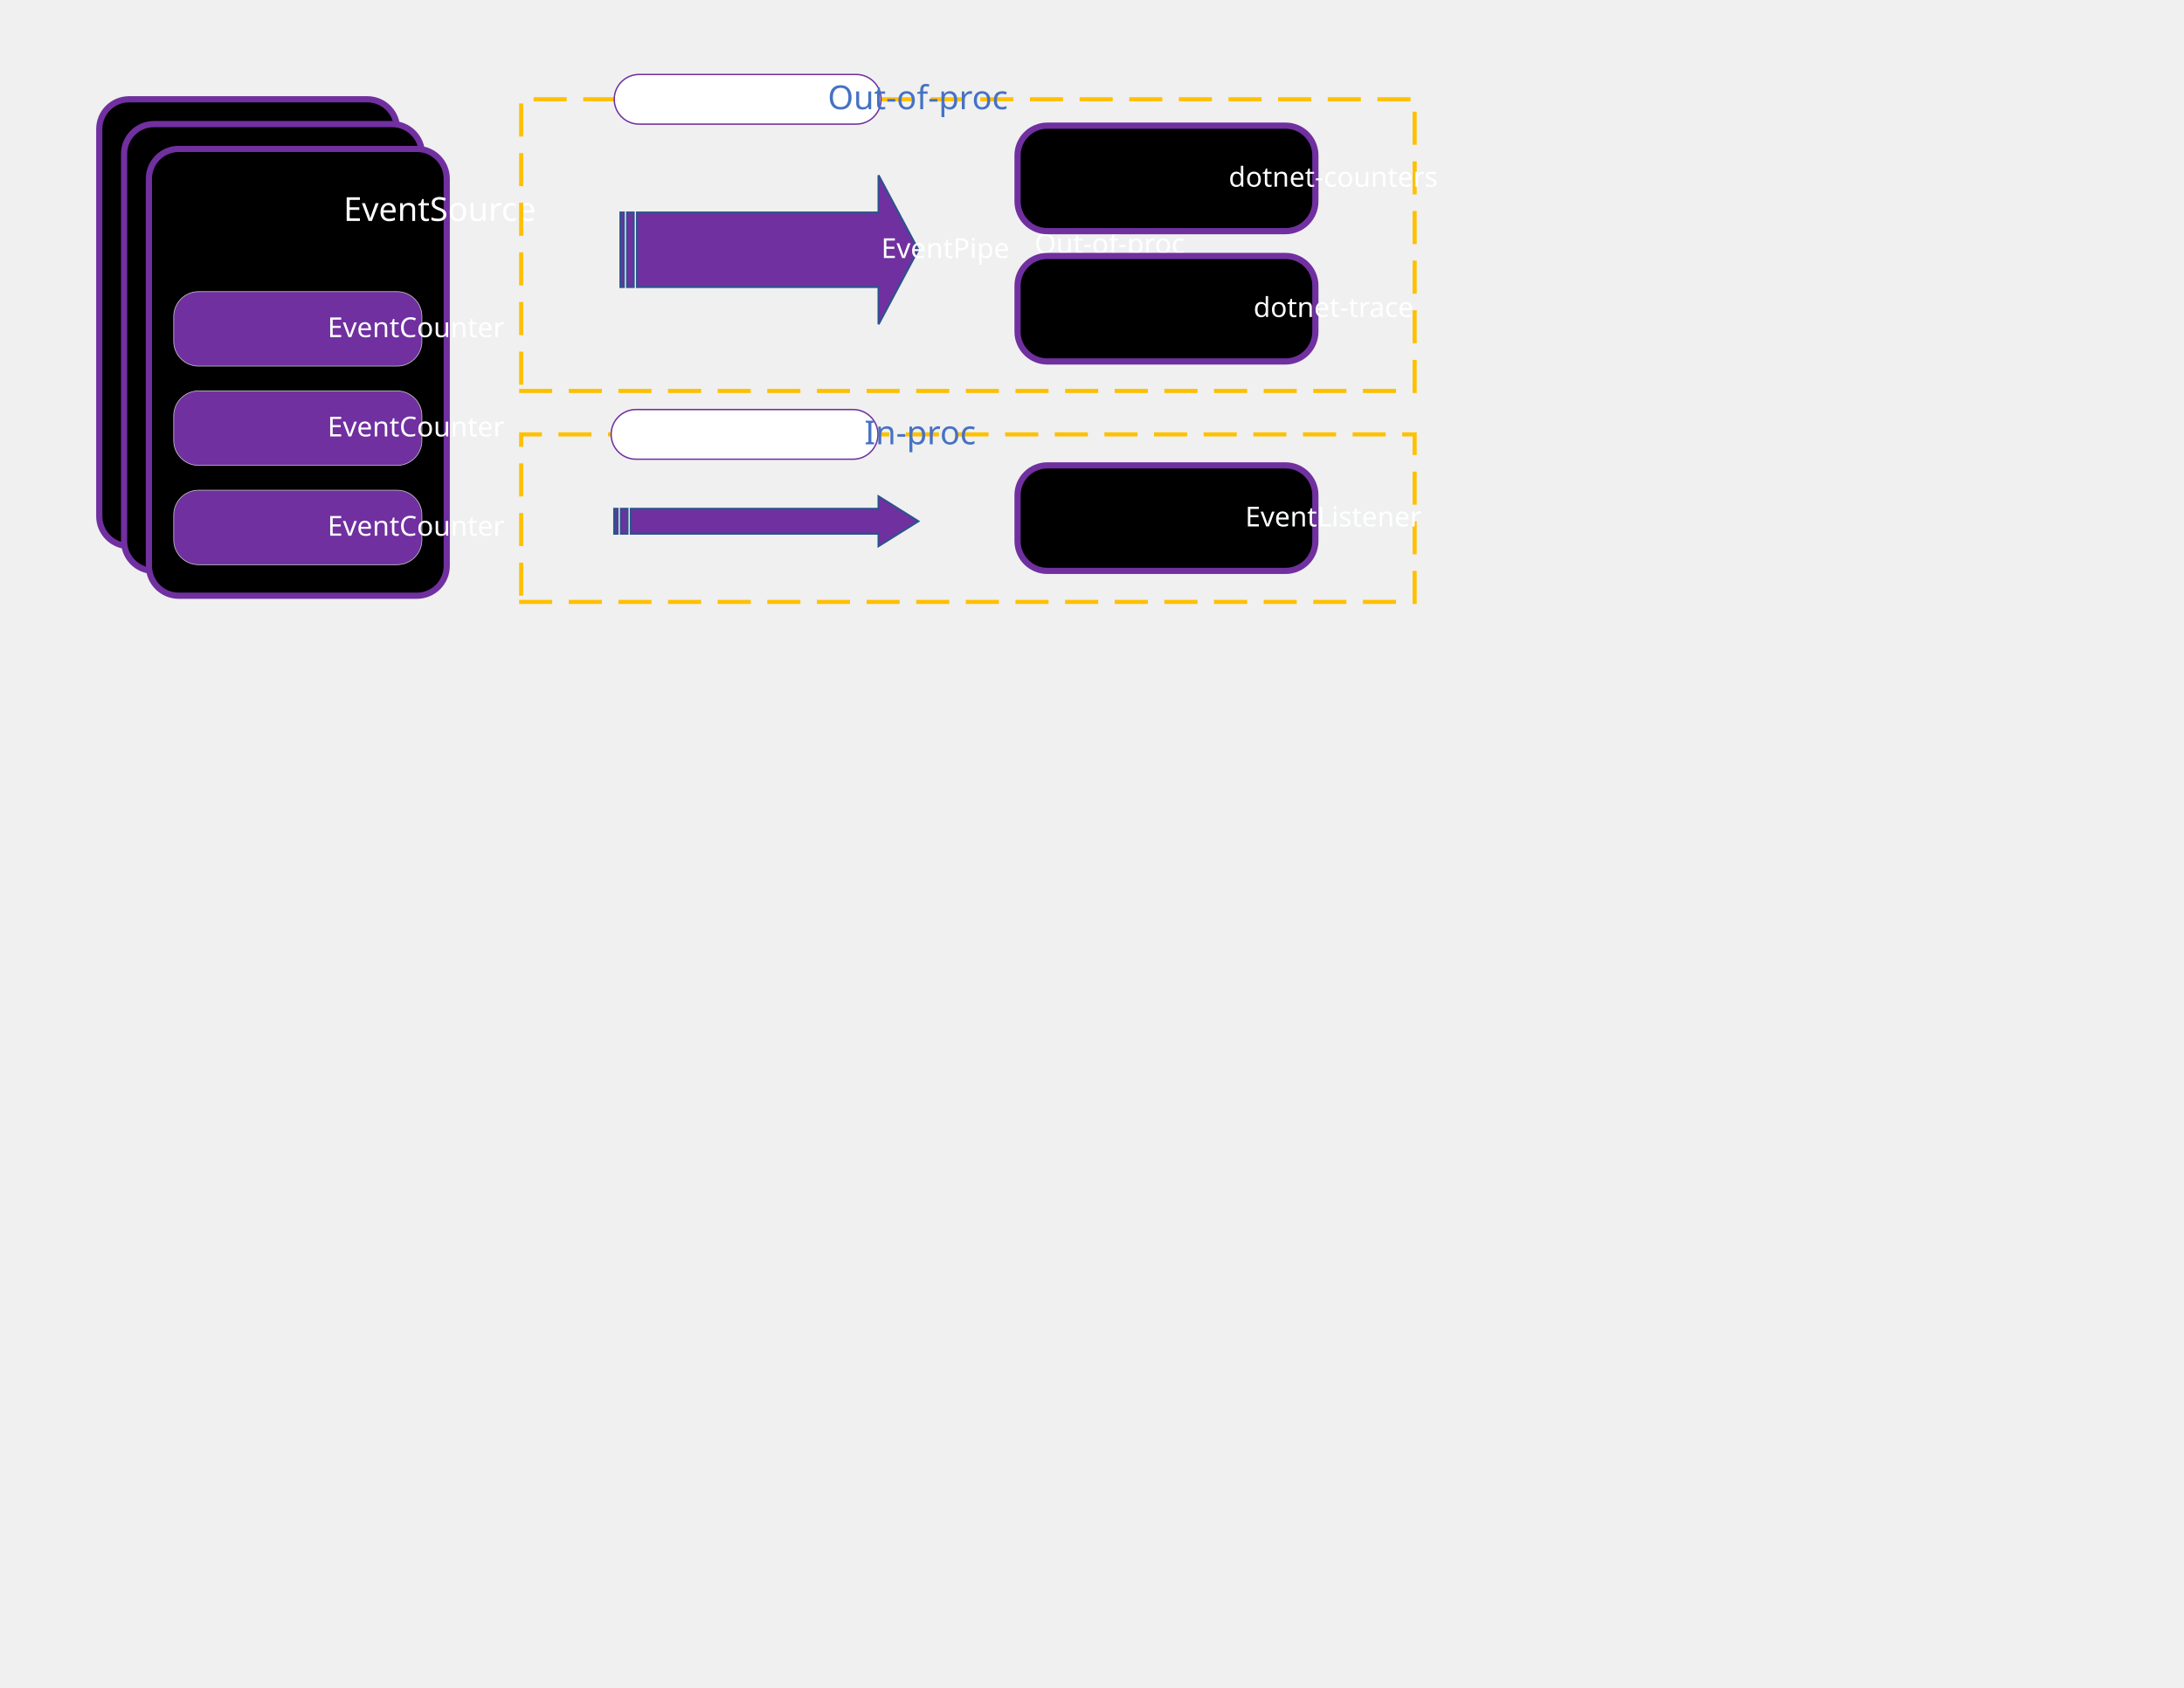
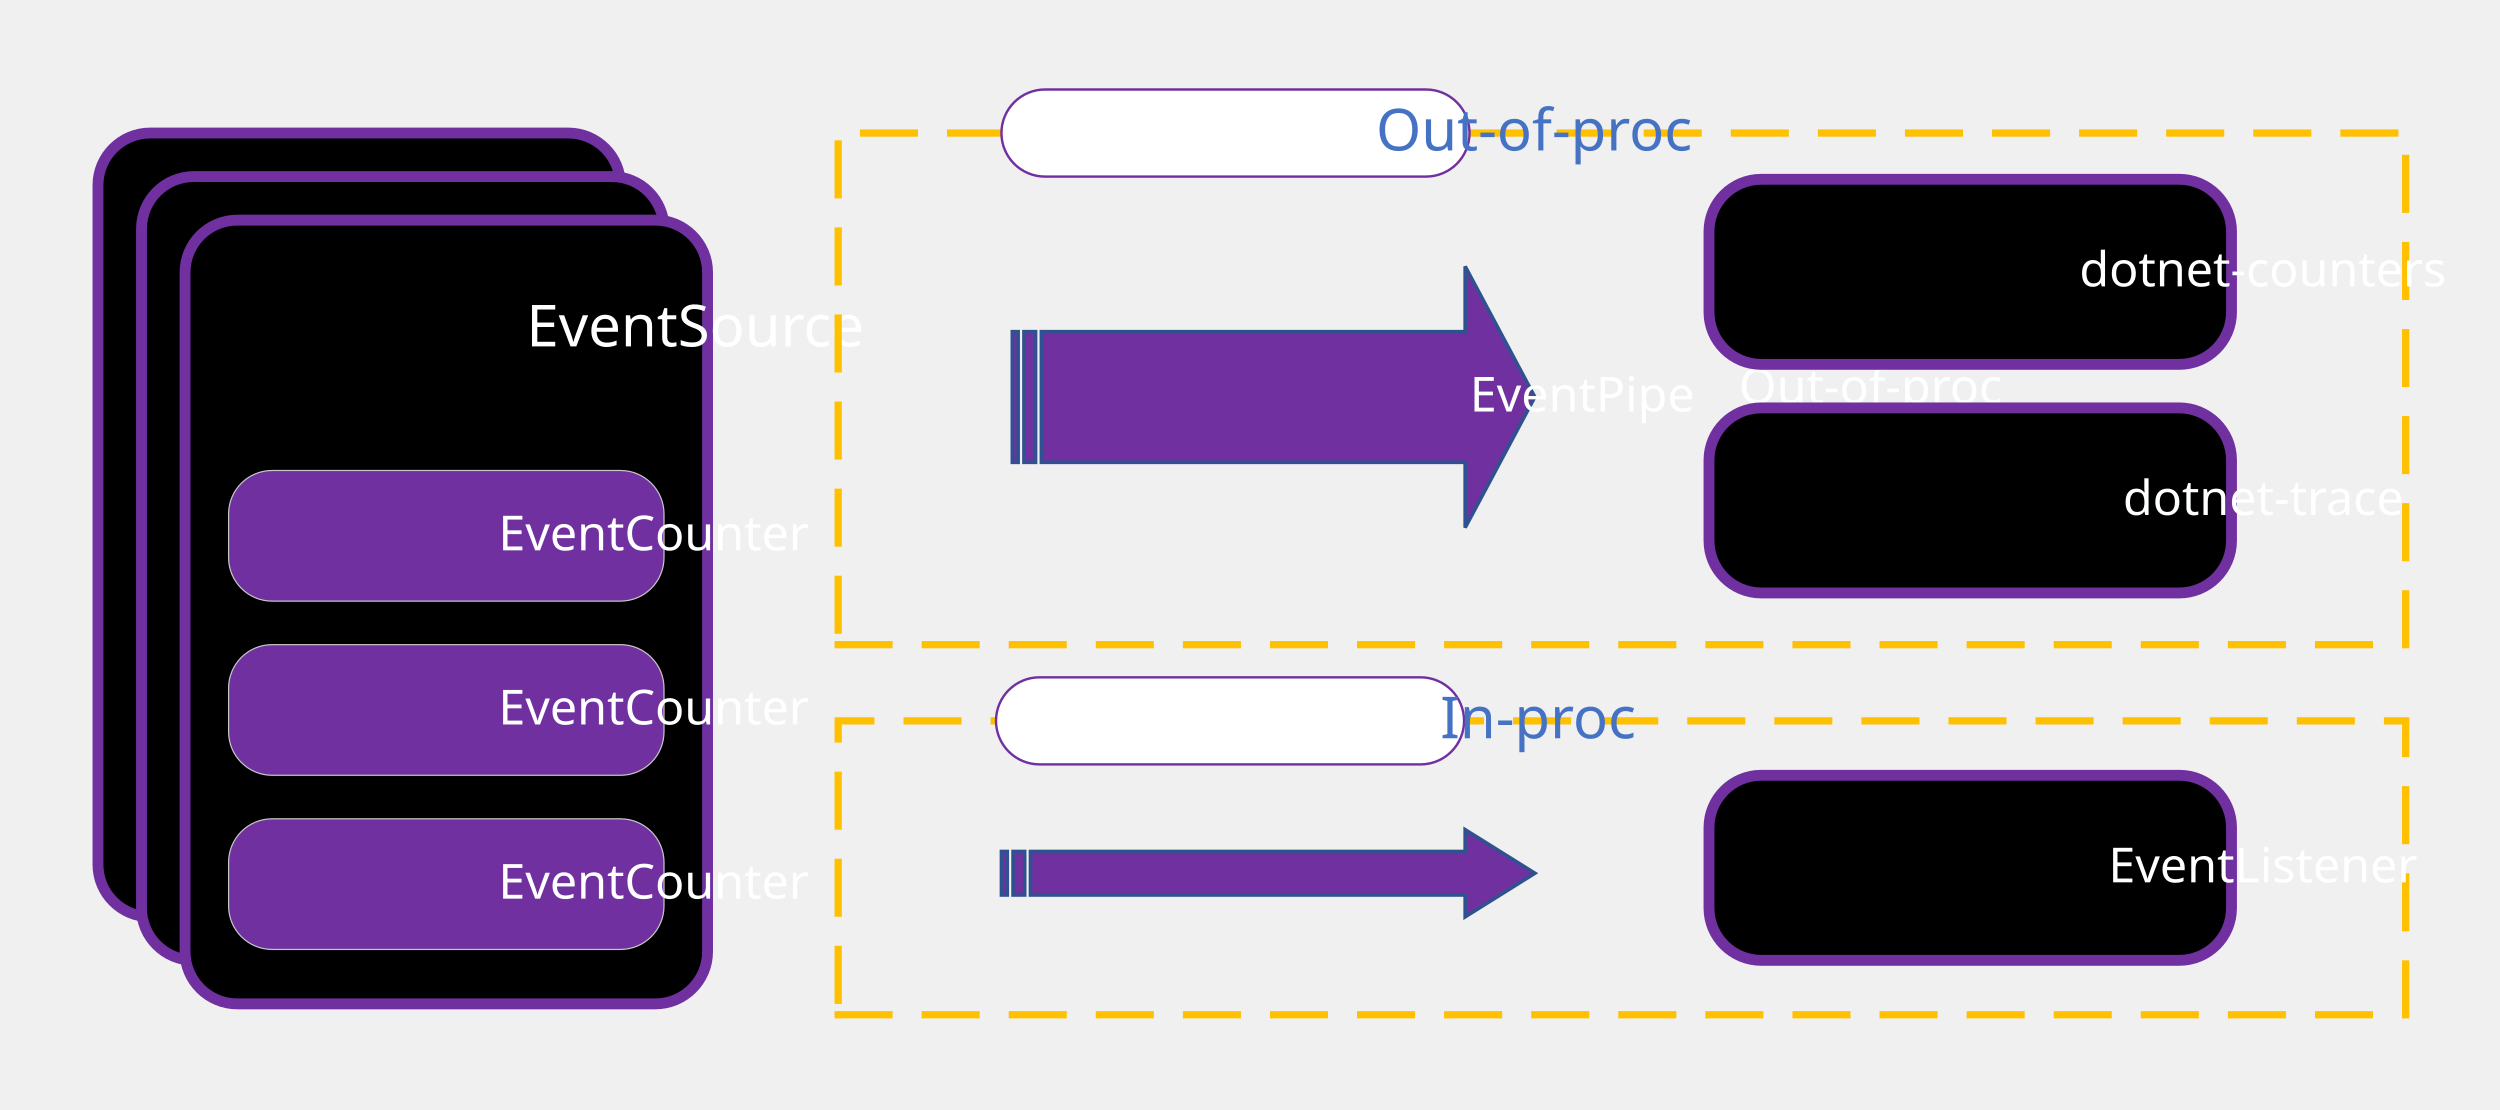
- <svg xmlns="http://www.w3.org/2000/svg" xmlns:ns1="http://schemas.microsoft.com/visio/2003/SVGExtensions/" width="11in" height="8.5in" viewBox="0 0 792 612" xml:space="preserve" color-interpolation-filters="sRGB" class="st10">
+ <svg xmlns="http://www.w3.org/2000/svg" xmlns:ns1="http://schemas.microsoft.com/visio/2003/SVGExtensions/" width="7.177in" height="3.184in" viewBox="0 0 516.75 229.25" xml:space="preserve" color-interpolation-filters="sRGB" class="st10">
  <ns1:documentProperties ns1:langID="1033" ns1:viewMarkup="false">
    <ns1:userDefs>
      <ns1:ud ns1:nameU="msvSubprocessMaster" ns1:prompt="" ns1:val="VT4(Rectangle)" />
      <ns1:ud ns1:nameU="msvNoAutoConnect" ns1:val="VT0(1):26" />
    </ns1:userDefs>
  </ns1:documentProperties>
  <style type="text/css">
	
		.st1 {fill:#000000;stroke:#7030a0;stroke-width:2.25}
		.st2 {fill:none;stroke:none;stroke-width:0.25}
		.st3 {fill:#ffffff;font-family:Fira Code Retina;font-size:1em}
		.st4 {fill:#7030a0;stroke:#c7c8c8;stroke-width:0.25}
		.st5 {fill:#feffff;font-family:Fira Code Retina;font-size:0.833em}
		.st6 {fill:none;stroke:#ffc000;stroke-dasharray:10.5,7.5;stroke-width:1.5}
		.st7 {fill:#7030a0;stroke:#30518f;stroke-width:0.75}
		.st8 {fill:#ffffff;stroke:#7030a0;stroke-width:0.5}
		.st9 {fill:#4672c4;font-family:Fira Code Retina;font-size:1em}
		.st10 {fill:none;fill-rule:evenodd;font-size:12px;overflow:visible;stroke-linecap:square;stroke-miterlimit:3}
	
	</style>
  <g ns1:mID="0" ns1:index="1" ns1:groupContext="foregroundPage">
    <ns1:userDefs>
      <ns1:ud ns1:nameU="msvThemeOrder" ns1:val="VT0(0):26" />
    </ns1:userDefs>
    <ns1:pageProperties ns1:drawingScale="1" ns1:pageScale="1" ns1:drawingUnits="0" ns1:shadowOffsetX="9" ns1:shadowOffsetY="-9" />
-     <g id="shape1-1" ns1:mID="1" ns1:groupContext="shape" transform="translate(36,-414)">
-       <ns1:userDefs>
-         <ns1:ud ns1:nameU="CTypeTopLeftSnip" ns1:prompt="" ns1:val="VT0(0):5" />
-         <ns1:ud ns1:nameU="CTypeTopRightSnip" ns1:prompt="" ns1:val="VT0(0):5" />
-         <ns1:ud ns1:nameU="CTypeBotLeftSnip" ns1:prompt="" ns1:val="VT0(0):5" />
-         <ns1:ud ns1:nameU="CTypeBotRightSnip" ns1:prompt="" ns1:val="VT0(0):5" />
-         <ns1:ud ns1:nameU="CornerLockHoriz" ns1:prompt="" ns1:val="VT0(1):5" />
-         <ns1:ud ns1:nameU="CornerLockVert" ns1:prompt="" ns1:val="VT0(1):5" />
-         <ns1:ud ns1:nameU="CornerLockDiag" ns1:prompt="" ns1:val="VT0(0):5" />
-         <ns1:ud ns1:nameU="TopLeftOffset" ns1:prompt="" ns1:val="VT0(0.15):1" />
-         <ns1:ud ns1:nameU="TopRightOffset" ns1:prompt="" ns1:val="VT0(0.15):1" />
-         <ns1:ud ns1:nameU="BotLeftOffset" ns1:prompt="" ns1:val="VT0(0.15):1" />
-         <ns1:ud ns1:nameU="BotRightOffset" ns1:prompt="" ns1:val="VT0(0.15):1" />
-         <ns1:ud ns1:nameU="visVersion" ns1:prompt="" ns1:val="VT0(15):26" />
-       </ns1:userDefs>
-       <path d="M10.8 612 L97.2 612 A10.8 10.8 -180 0 0 108 601.2 L108 460.8 A10.8 10.8 -180 0 0 97.2 450 L10.8        450 A10.8 10.8 -180 0 0 0 460.8 L0 601.2 A10.8 10.8 -180 0 0 10.8 612 Z" class="st1" />
-     </g>
-     <g id="shape2-3" ns1:mID="2" ns1:groupContext="shape" transform="translate(45,-405)">
-       <ns1:userDefs>
-         <ns1:ud ns1:nameU="CTypeTopLeftSnip" ns1:prompt="" ns1:val="VT0(0):5" />
-         <ns1:ud ns1:nameU="CTypeTopRightSnip" ns1:prompt="" ns1:val="VT0(0):5" />
-         <ns1:ud ns1:nameU="CTypeBotLeftSnip" ns1:prompt="" ns1:val="VT0(0):5" />
-         <ns1:ud ns1:nameU="CTypeBotRightSnip" ns1:prompt="" ns1:val="VT0(0):5" />
-         <ns1:ud ns1:nameU="CornerLockHoriz" ns1:prompt="" ns1:val="VT0(1):5" />
-         <ns1:ud ns1:nameU="CornerLockVert" ns1:prompt="" ns1:val="VT0(1):5" />
-         <ns1:ud ns1:nameU="CornerLockDiag" ns1:prompt="" ns1:val="VT0(0):5" />
-         <ns1:ud ns1:nameU="TopLeftOffset" ns1:prompt="" ns1:val="VT0(0.15):1" />
-         <ns1:ud ns1:nameU="TopRightOffset" ns1:prompt="" ns1:val="VT0(0.15):1" />
-         <ns1:ud ns1:nameU="BotLeftOffset" ns1:prompt="" ns1:val="VT0(0.15):1" />
-         <ns1:ud ns1:nameU="BotRightOffset" ns1:prompt="" ns1:val="VT0(0.15):1" />
-         <ns1:ud ns1:nameU="visVersion" ns1:prompt="" ns1:val="VT0(15):26" />
-       </ns1:userDefs>
-       <path d="M10.8 612 L97.2 612 A10.8 10.8 -180 0 0 108 601.2 L108 460.8 A10.8 10.8 -180 0 0 97.2 450 L10.8        450 A10.8 10.8 -180 0 0 0 460.8 L0 601.2 A10.8 10.8 -180 0 0 10.8 612 Z" class="st1" />
-     </g>
-     <g id="shape3-5" ns1:mID="3" ns1:groupContext="shape" transform="translate(54,-396)">
-       <ns1:userDefs>
-         <ns1:ud ns1:nameU="CTypeTopLeftSnip" ns1:prompt="" ns1:val="VT0(0):5" />
-         <ns1:ud ns1:nameU="CTypeTopRightSnip" ns1:prompt="" ns1:val="VT0(0):5" />
-         <ns1:ud ns1:nameU="CTypeBotLeftSnip" ns1:prompt="" ns1:val="VT0(0):5" />
-         <ns1:ud ns1:nameU="CTypeBotRightSnip" ns1:prompt="" ns1:val="VT0(0):5" />
-         <ns1:ud ns1:nameU="CornerLockHoriz" ns1:prompt="" ns1:val="VT0(1):5" />
-         <ns1:ud ns1:nameU="CornerLockVert" ns1:prompt="" ns1:val="VT0(1):5" />
-         <ns1:ud ns1:nameU="CornerLockDiag" ns1:prompt="" ns1:val="VT0(0):5" />
-         <ns1:ud ns1:nameU="TopLeftOffset" ns1:prompt="" ns1:val="VT0(0.15):1" />
-         <ns1:ud ns1:nameU="TopRightOffset" ns1:prompt="" ns1:val="VT0(0.15):1" />
-         <ns1:ud ns1:nameU="BotLeftOffset" ns1:prompt="" ns1:val="VT0(0.15):1" />
-         <ns1:ud ns1:nameU="BotRightOffset" ns1:prompt="" ns1:val="VT0(0.15):1" />
-         <ns1:ud ns1:nameU="visVersion" ns1:prompt="" ns1:val="VT0(15):26" />
-       </ns1:userDefs>
-       <path d="M10.8 612 L97.2 612 A10.8 10.8 -180 0 0 108 601.2 L108 460.8 A10.8 10.8 -180 0 0 97.2 450 L10.8        450 A10.8 10.8 -180 0 0 0 460.8 L0 601.2 A10.8 10.8 -180 0 0 10.8 612 Z" class="st1" />
-     </g>
-     <g id="shape4-7" ns1:mID="4" ns1:groupContext="shape" transform="translate(58.5,-526.5)">
-       <ns1:textBlock ns1:margins="rect(4,4,4,4)" />
-       <ns1:textRect cx="49.5" cy="603" width="99" height="18" />
-       <rect x="0" y="594" width="99" height="18" class="st2" />
-       <text x="9.9" y="606.6" class="st3" ns1:langID="1033">
+     <g id="shape1-1" ns1:mID="1" ns1:groupContext="shape" transform="translate(20.2498,-39.75)">
+       <ns1:userDefs>
+         <ns1:ud ns1:nameU="CTypeTopLeftSnip" ns1:prompt="" ns1:val="VT0(0):5" />
+         <ns1:ud ns1:nameU="CTypeTopRightSnip" ns1:prompt="" ns1:val="VT0(0):5" />
+         <ns1:ud ns1:nameU="CTypeBotLeftSnip" ns1:prompt="" ns1:val="VT0(0):5" />
+         <ns1:ud ns1:nameU="CTypeBotRightSnip" ns1:prompt="" ns1:val="VT0(0):5" />
+         <ns1:ud ns1:nameU="CornerLockHoriz" ns1:prompt="" ns1:val="VT0(1):5" />
+         <ns1:ud ns1:nameU="CornerLockVert" ns1:prompt="" ns1:val="VT0(1):5" />
+         <ns1:ud ns1:nameU="CornerLockDiag" ns1:prompt="" ns1:val="VT0(0):5" />
+         <ns1:ud ns1:nameU="TopLeftOffset" ns1:prompt="" ns1:val="VT0(0.15):1" />
+         <ns1:ud ns1:nameU="TopRightOffset" ns1:prompt="" ns1:val="VT0(0.15):1" />
+         <ns1:ud ns1:nameU="BotLeftOffset" ns1:prompt="" ns1:val="VT0(0.15):1" />
+         <ns1:ud ns1:nameU="BotRightOffset" ns1:prompt="" ns1:val="VT0(0.15):1" />
+         <ns1:ud ns1:nameU="visVersion" ns1:prompt="" ns1:val="VT0(15):26" />
+       </ns1:userDefs>
+       <path d="M10.8 229.25 L97.2 229.25 A10.8 10.8 -180 0 0 108 218.45 L108 78.05 A10.8 10.8 -180 0 0 97.2 67.25        L10.8 67.25 A10.8 10.8 -180 0 0 0 78.05 L0 218.45 A10.8 10.8 -180 0 0 10.8 229.25 Z" class="st1" />
+     </g>
+     <g id="shape2-3" ns1:mID="2" ns1:groupContext="shape" transform="translate(29.2498,-30.75)">
+       <ns1:userDefs>
+         <ns1:ud ns1:nameU="CTypeTopLeftSnip" ns1:prompt="" ns1:val="VT0(0):5" />
+         <ns1:ud ns1:nameU="CTypeTopRightSnip" ns1:prompt="" ns1:val="VT0(0):5" />
+         <ns1:ud ns1:nameU="CTypeBotLeftSnip" ns1:prompt="" ns1:val="VT0(0):5" />
+         <ns1:ud ns1:nameU="CTypeBotRightSnip" ns1:prompt="" ns1:val="VT0(0):5" />
+         <ns1:ud ns1:nameU="CornerLockHoriz" ns1:prompt="" ns1:val="VT0(1):5" />
+         <ns1:ud ns1:nameU="CornerLockVert" ns1:prompt="" ns1:val="VT0(1):5" />
+         <ns1:ud ns1:nameU="CornerLockDiag" ns1:prompt="" ns1:val="VT0(0):5" />
+         <ns1:ud ns1:nameU="TopLeftOffset" ns1:prompt="" ns1:val="VT0(0.15):1" />
+         <ns1:ud ns1:nameU="TopRightOffset" ns1:prompt="" ns1:val="VT0(0.15):1" />
+         <ns1:ud ns1:nameU="BotLeftOffset" ns1:prompt="" ns1:val="VT0(0.15):1" />
+         <ns1:ud ns1:nameU="BotRightOffset" ns1:prompt="" ns1:val="VT0(0.15):1" />
+         <ns1:ud ns1:nameU="visVersion" ns1:prompt="" ns1:val="VT0(15):26" />
+       </ns1:userDefs>
+       <path d="M10.8 229.25 L97.2 229.25 A10.8 10.8 -180 0 0 108 218.45 L108 78.05 A10.8 10.8 -180 0 0 97.2 67.25        L10.8 67.25 A10.8 10.8 -180 0 0 0 78.05 L0 218.45 A10.8 10.8 -180 0 0 10.8 229.25 Z" class="st1" />
+     </g>
+     <g id="shape3-5" ns1:mID="3" ns1:groupContext="shape" transform="translate(38.2498,-21.75)">
+       <ns1:userDefs>
+         <ns1:ud ns1:nameU="CTypeTopLeftSnip" ns1:prompt="" ns1:val="VT0(0):5" />
+         <ns1:ud ns1:nameU="CTypeTopRightSnip" ns1:prompt="" ns1:val="VT0(0):5" />
+         <ns1:ud ns1:nameU="CTypeBotLeftSnip" ns1:prompt="" ns1:val="VT0(0):5" />
+         <ns1:ud ns1:nameU="CTypeBotRightSnip" ns1:prompt="" ns1:val="VT0(0):5" />
+         <ns1:ud ns1:nameU="CornerLockHoriz" ns1:prompt="" ns1:val="VT0(1):5" />
+         <ns1:ud ns1:nameU="CornerLockVert" ns1:prompt="" ns1:val="VT0(1):5" />
+         <ns1:ud ns1:nameU="CornerLockDiag" ns1:prompt="" ns1:val="VT0(0):5" />
+         <ns1:ud ns1:nameU="TopLeftOffset" ns1:prompt="" ns1:val="VT0(0.15):1" />
+         <ns1:ud ns1:nameU="TopRightOffset" ns1:prompt="" ns1:val="VT0(0.15):1" />
+         <ns1:ud ns1:nameU="BotLeftOffset" ns1:prompt="" ns1:val="VT0(0.15):1" />
+         <ns1:ud ns1:nameU="BotRightOffset" ns1:prompt="" ns1:val="VT0(0.15):1" />
+         <ns1:ud ns1:nameU="visVersion" ns1:prompt="" ns1:val="VT0(15):26" />
+       </ns1:userDefs>
+       <path d="M10.8 229.25 L97.2 229.25 A10.8 10.8 -180 0 0 108 218.45 L108 78.05 A10.8 10.8 -180 0 0 97.2 67.25        L10.8 67.25 A10.8 10.8 -180 0 0 0 78.05 L0 218.45 A10.8 10.8 -180 0 0 10.8 229.25 Z" class="st1" />
+     </g>
+     <g id="shape4-7" ns1:mID="4" ns1:groupContext="shape" transform="translate(42.7498,-152.25)">
+       <ns1:textBlock ns1:margins="rect(4,4,4,4)" />
+       <ns1:textRect cx="49.5" cy="220.25" width="99" height="18" />
+       <rect x="0" y="211.25" width="99" height="18" class="st2" />
+       <text x="9.9" y="223.85" class="st3" ns1:langID="1033">
        <ns1:paragraph ns1:horizAlign="1" />
        <ns1:tabList />EventSource</text>
    </g>
-     <g id="shape5-10" ns1:mID="5" ns1:groupContext="shape" transform="translate(63,-479.25)">
+     <g id="shape5-10" ns1:mID="5" ns1:groupContext="shape" transform="translate(47.2498,-105)">
      <ns1:userDefs>
        <ns1:ud ns1:nameU="CTypeTopLeftSnip" ns1:prompt="" ns1:val="VT0(0):5" />
        <ns1:ud ns1:nameU="CTypeTopRightSnip" ns1:prompt="" ns1:val="VT0(0):5" />
        <ns1:ud ns1:nameU="CTypeBotLeftSnip" ns1:prompt="" ns1:val="VT0(0):5" />
        <ns1:ud ns1:nameU="CTypeBotRightSnip" ns1:prompt="" ns1:val="VT0(0):5" />
        <ns1:ud ns1:nameU="CornerLockHoriz" ns1:prompt="" ns1:val="VT0(1):5" />
        <ns1:ud ns1:nameU="CornerLockVert" ns1:prompt="" ns1:val="VT0(1):5" />
        <ns1:ud ns1:nameU="CornerLockDiag" ns1:prompt="" ns1:val="VT0(0):5" />
        <ns1:ud ns1:nameU="TopLeftOffset" ns1:prompt="" ns1:val="VT0(0.15):1" />
        <ns1:ud ns1:nameU="TopRightOffset" ns1:prompt="" ns1:val="VT0(0.15):1" />
        <ns1:ud ns1:nameU="BotLeftOffset" ns1:prompt="" ns1:val="VT0(0.15):1" />
        <ns1:ud ns1:nameU="BotRightOffset" ns1:prompt="" ns1:val="VT0(0.15):1" />
        <ns1:ud ns1:nameU="visVersion" ns1:prompt="" ns1:val="VT0(15):26" />
        <ns1:ud ns1:nameU="TopLeftOffset" ns1:prompt="" ns1:val="VT0(0.12499999929999):1" />
        <ns1:ud ns1:nameU="TopRightOffset" ns1:prompt="" ns1:val="VT0(0.12499999929999):1" />
        <ns1:ud ns1:nameU="BotLeftOffset" ns1:prompt="" ns1:val="VT0(0.12499999929999):1" />
        <ns1:ud ns1:nameU="BotRightOffset" ns1:prompt="" ns1:val="VT0(0.12499999929999):1" />
      </ns1:userDefs>
      <ns1:textBlock ns1:margins="rect(4,4,4,4)" />
-       <ns1:textRect cx="45" cy="598.5" width="90" height="27" />
-       <path d="M9 612 L81 612 A9 9 -180 0 0 90 603 L90 594 A9 9 -180 0 0 81 585 L9 585 A9 9        -180 0 0 0 594 L0 603 A9 9 -180 0 0 9 612 Z" class="st4" />
-       <text x="9" y="601.5" class="st5" ns1:langID="1033">
+       <ns1:textRect cx="45" cy="215.75" width="90" height="27" />
+       <path d="M9 229.25 L81 229.25 A9 9 -180 0 0 90 220.25 L90 211.25 A9 9 -180 0 0 81 202.25 L9 202.25        A9 9 -180 0 0 0 211.25 L0 220.25 A9 9 -180 0 0 9 229.25 Z" class="st4" />
+       <text x="9" y="218.75" class="st5" ns1:langID="1033">
        <ns1:paragraph ns1:horizAlign="1" />
        <ns1:tabList />EventCounter</text>
    </g>
-     <g id="shape6-13" ns1:mID="6" ns1:groupContext="shape" transform="translate(63,-443.25)">
+     <g id="shape6-13" ns1:mID="6" ns1:groupContext="shape" transform="translate(47.2498,-69)">
      <ns1:userDefs>
        <ns1:ud ns1:nameU="CTypeTopLeftSnip" ns1:prompt="" ns1:val="VT0(0):5" />
        <ns1:ud ns1:nameU="CTypeTopRightSnip" ns1:prompt="" ns1:val="VT0(0):5" />
        <ns1:ud ns1:nameU="CTypeBotLeftSnip" ns1:prompt="" ns1:val="VT0(0):5" />
        <ns1:ud ns1:nameU="CTypeBotRightSnip" ns1:prompt="" ns1:val="VT0(0):5" />
        <ns1:ud ns1:nameU="CornerLockHoriz" ns1:prompt="" ns1:val="VT0(1):5" />
        <ns1:ud ns1:nameU="CornerLockVert" ns1:prompt="" ns1:val="VT0(1):5" />
        <ns1:ud ns1:nameU="CornerLockDiag" ns1:prompt="" ns1:val="VT0(0):5" />
        <ns1:ud ns1:nameU="TopLeftOffset" ns1:prompt="" ns1:val="VT0(0.15):1" />
        <ns1:ud ns1:nameU="TopRightOffset" ns1:prompt="" ns1:val="VT0(0.15):1" />
        <ns1:ud ns1:nameU="BotLeftOffset" ns1:prompt="" ns1:val="VT0(0.15):1" />
        <ns1:ud ns1:nameU="BotRightOffset" ns1:prompt="" ns1:val="VT0(0.15):1" />
        <ns1:ud ns1:nameU="visVersion" ns1:prompt="" ns1:val="VT0(15):26" />
        <ns1:ud ns1:nameU="TopLeftOffset" ns1:prompt="" ns1:val="VT0(0.12499999929999):1" />
        <ns1:ud ns1:nameU="TopRightOffset" ns1:prompt="" ns1:val="VT0(0.12499999929999):1" />
        <ns1:ud ns1:nameU="BotLeftOffset" ns1:prompt="" ns1:val="VT0(0.12499999929999):1" />
        <ns1:ud ns1:nameU="BotRightOffset" ns1:prompt="" ns1:val="VT0(0.12499999929999):1" />
      </ns1:userDefs>
      <ns1:textBlock ns1:margins="rect(4,4,4,4)" />
-       <ns1:textRect cx="45" cy="598.5" width="90" height="27" />
-       <path d="M9 612 L81 612 A9 9 -180 0 0 90 603 L90 594 A9 9 -180 0 0 81 585 L9 585 A9 9        -180 0 0 0 594 L0 603 A9 9 -180 0 0 9 612 Z" class="st4" />
-       <text x="9" y="601.5" class="st5" ns1:langID="1033">
+       <ns1:textRect cx="45" cy="215.75" width="90" height="27" />
+       <path d="M9 229.25 L81 229.25 A9 9 -180 0 0 90 220.25 L90 211.25 A9 9 -180 0 0 81 202.25 L9 202.25        A9 9 -180 0 0 0 211.25 L0 220.25 A9 9 -180 0 0 9 229.25 Z" class="st4" />
+       <text x="9" y="218.75" class="st5" ns1:langID="1033">
        <ns1:paragraph ns1:horizAlign="1" />
        <ns1:tabList />EventCounter</text>
    </g>
-     <g id="shape7-16" ns1:mID="7" ns1:groupContext="shape" transform="translate(63,-407.25)">
+     <g id="shape7-16" ns1:mID="7" ns1:groupContext="shape" transform="translate(47.2498,-33)">
      <ns1:userDefs>
        <ns1:ud ns1:nameU="CTypeTopLeftSnip" ns1:prompt="" ns1:val="VT0(0):5" />
        <ns1:ud ns1:nameU="CTypeTopRightSnip" ns1:prompt="" ns1:val="VT0(0):5" />
        <ns1:ud ns1:nameU="CTypeBotLeftSnip" ns1:prompt="" ns1:val="VT0(0):5" />
        <ns1:ud ns1:nameU="CTypeBotRightSnip" ns1:prompt="" ns1:val="VT0(0):5" />
        <ns1:ud ns1:nameU="CornerLockHoriz" ns1:prompt="" ns1:val="VT0(1):5" />
        <ns1:ud ns1:nameU="CornerLockVert" ns1:prompt="" ns1:val="VT0(1):5" />
        <ns1:ud ns1:nameU="CornerLockDiag" ns1:prompt="" ns1:val="VT0(0):5" />
        <ns1:ud ns1:nameU="TopLeftOffset" ns1:prompt="" ns1:val="VT0(0.15):1" />
        <ns1:ud ns1:nameU="TopRightOffset" ns1:prompt="" ns1:val="VT0(0.15):1" />
        <ns1:ud ns1:nameU="BotLeftOffset" ns1:prompt="" ns1:val="VT0(0.15):1" />
        <ns1:ud ns1:nameU="BotRightOffset" ns1:prompt="" ns1:val="VT0(0.15):1" />
        <ns1:ud ns1:nameU="visVersion" ns1:prompt="" ns1:val="VT0(15):26" />
        <ns1:ud ns1:nameU="TopLeftOffset" ns1:prompt="" ns1:val="VT0(0.12499999929999):1" />
        <ns1:ud ns1:nameU="TopRightOffset" ns1:prompt="" ns1:val="VT0(0.12499999929999):1" />
        <ns1:ud ns1:nameU="BotLeftOffset" ns1:prompt="" ns1:val="VT0(0.12499999929999):1" />
        <ns1:ud ns1:nameU="BotRightOffset" ns1:prompt="" ns1:val="VT0(0.12499999929999):1" />
      </ns1:userDefs>
      <ns1:textBlock ns1:margins="rect(4,4,4,4)" />
-       <ns1:textRect cx="45" cy="598.5" width="90" height="27" />
-       <path d="M9 612 L81 612 A9 9 -180 0 0 90 603 L90 594 A9 9 -180 0 0 81 585 L9 585 A9 9        -180 0 0 0 594 L0 603 A9 9 -180 0 0 9 612 Z" class="st4" />
-       <text x="9" y="601.5" class="st5" ns1:langID="1033">
+       <ns1:textRect cx="45" cy="215.75" width="90" height="27" />
+       <path d="M9 229.25 L81 229.25 A9 9 -180 0 0 90 220.25 L90 211.25 A9 9 -180 0 0 81 202.25 L9 202.25        A9 9 -180 0 0 0 211.25 L0 220.25 A9 9 -180 0 0 9 229.25 Z" class="st4" />
+       <text x="9" y="218.75" class="st5" ns1:langID="1033">
        <ns1:paragraph ns1:horizAlign="1" />
        <ns1:tabList />EventCounter</text>
    </g>
-     <g id="group1000-19" transform="translate(189,-470.25)" ns1:mID="1000" ns1:groupContext="group">
+     <g id="group1000-19" transform="translate(173.25,-96)" ns1:mID="1000" ns1:groupContext="group">
      <g id="shape14-20" ns1:mID="14" ns1:groupContext="shape">
        <ns1:userDefs>
          <ns1:ud ns1:nameU="visVersion" ns1:val="VT0(15):26" />
        </ns1:userDefs>
        <ns1:textBlock ns1:margins="rect(4,4,4,4)" />
-         <ns1:textRect cx="162" cy="559.125" width="324" height="105.75" />
-         <path d="M0 612 L324 612 L324 506.25 L0 506.25 L0 612 Z" class="st6" />
-         <text x="129" y="562.13" class="st5" ns1:langID="1033">
+         <ns1:textRect cx="162" cy="176.375" width="324" height="105.75" />
+         <path d="M0 229.25 L324 229.25 L324 123.5 L0 123.5 L0 229.25 Z" class="st6" />
+         <text x="129" y="179.38" class="st5" ns1:langID="1033">
          <ns1:paragraph ns1:horizAlign="1" />
          <ns1:tabList />Out-of-proc</text>
      </g>
      <g id="group15-23" transform="translate(36,-10.6875)" ns1:mID="15" ns1:groupContext="group">
        <g id="shape8-24" ns1:mID="8" ns1:groupContext="shape" transform="translate(144,-47.25)">
          <ns1:userDefs>
            <ns1:ud ns1:nameU="CTypeTopLeftSnip" ns1:prompt="" ns1:val="VT0(0):5" />
            <ns1:ud ns1:nameU="CTypeTopRightSnip" ns1:prompt="" ns1:val="VT0(0):5" />
            <ns1:ud ns1:nameU="CTypeBotLeftSnip" ns1:prompt="" ns1:val="VT0(0):5" />
            <ns1:ud ns1:nameU="CTypeBotRightSnip" ns1:prompt="" ns1:val="VT0(0):5" />
            <ns1:ud ns1:nameU="CornerLockHoriz" ns1:prompt="" ns1:val="VT0(1):5" />
            <ns1:ud ns1:nameU="CornerLockVert" ns1:prompt="" ns1:val="VT0(1):5" />
            <ns1:ud ns1:nameU="CornerLockDiag" ns1:prompt="" ns1:val="VT0(0):5" />
            <ns1:ud ns1:nameU="TopLeftOffset" ns1:prompt="" ns1:val="VT0(0.15):1" />
            <ns1:ud ns1:nameU="TopRightOffset" ns1:prompt="" ns1:val="VT0(0.15):1" />
            <ns1:ud ns1:nameU="BotLeftOffset" ns1:prompt="" ns1:val="VT0(0.15):1" />
            <ns1:ud ns1:nameU="BotRightOffset" ns1:prompt="" ns1:val="VT0(0.15):1" />
            <ns1:ud ns1:nameU="visVersion" ns1:prompt="" ns1:val="VT0(15):26" />
          </ns1:userDefs>
          <ns1:textBlock ns1:margins="rect(4,4,4,4)" />
-           <ns1:textRect cx="54" cy="592.875" width="108" height="38.25" />
-           <path d="M10.8 612 L97.2 612 A10.8 10.8 -180 0 0 108 601.2 L108 584.55 A10.8 10.8 -180 0 0 97.2 573.75          L10.8 573.75 A10.8 10.8 -180 0 0 0 584.55 L0 601.2 A10.8 10.8 -180 0 0 10.8 612 Z" class="st1" />
-           <text x="9" y="595.88" class="st5" ns1:langID="1033">
+           <ns1:textRect cx="54" cy="210.125" width="108" height="38.25" />
+           <path d="M10.8 229.25 L97.2 229.25 A10.8 10.8 -180 0 0 108 218.45 L108 201.8 A10.8 10.8 -180 0 0          97.2 191 L10.8 191 A10.8 10.8 -180 0 0 0 201.8 L0 218.45 A10.8 10.8 -180 0 0 10.8 229.25          Z" class="st1" />
+           <text x="9" y="213.13" class="st5" ns1:langID="1033">
            <ns1:paragraph ns1:horizAlign="1" />
            <ns1:tabList />dotnet-counters</text>
        </g>
-         <g id="shape9-27" ns1:mID="9" ns1:groupContext="shape" transform="translate(144,0)">
+         <g id="shape9-27" ns1:mID="9" ns1:groupContext="shape" transform="translate(144,5.68434E-14)">
          <ns1:userDefs>
            <ns1:ud ns1:nameU="CTypeTopLeftSnip" ns1:prompt="" ns1:val="VT0(0):5" />
            <ns1:ud ns1:nameU="CTypeTopRightSnip" ns1:prompt="" ns1:val="VT0(0):5" />
            <ns1:ud ns1:nameU="CTypeBotLeftSnip" ns1:prompt="" ns1:val="VT0(0):5" />
            <ns1:ud ns1:nameU="CTypeBotRightSnip" ns1:prompt="" ns1:val="VT0(0):5" />
            <ns1:ud ns1:nameU="CornerLockHoriz" ns1:prompt="" ns1:val="VT0(1):5" />
            <ns1:ud ns1:nameU="CornerLockVert" ns1:prompt="" ns1:val="VT0(1):5" />
            <ns1:ud ns1:nameU="CornerLockDiag" ns1:prompt="" ns1:val="VT0(0):5" />
            <ns1:ud ns1:nameU="TopLeftOffset" ns1:prompt="" ns1:val="VT0(0.15):1" />
            <ns1:ud ns1:nameU="TopRightOffset" ns1:prompt="" ns1:val="VT0(0.15):1" />
            <ns1:ud ns1:nameU="BotLeftOffset" ns1:prompt="" ns1:val="VT0(0.15):1" />
            <ns1:ud ns1:nameU="BotRightOffset" ns1:prompt="" ns1:val="VT0(0.15):1" />
            <ns1:ud ns1:nameU="visVersion" ns1:prompt="" ns1:val="VT0(15):26" />
          </ns1:userDefs>
          <ns1:textBlock ns1:margins="rect(4,4,4,4)" />
-           <ns1:textRect cx="54" cy="592.875" width="108" height="38.25" />
-           <path d="M10.8 612 L97.2 612 A10.8 10.8 -180 0 0 108 601.2 L108 584.55 A10.8 10.8 -180 0 0 97.2 573.75          L10.8 573.75 A10.8 10.8 -180 0 0 0 584.55 L0 601.2 A10.8 10.8 -180 0 0 10.8 612 Z" class="st1" />
-           <text x="18" y="595.88" class="st5" ns1:langID="1033">
+           <ns1:textRect cx="54" cy="210.125" width="108" height="38.25" />
+           <path d="M10.8 229.25 L97.2 229.25 A10.8 10.8 -180 0 0 108 218.45 L108 201.8 A10.8 10.8 -180 0 0          97.2 191 L10.8 191 A10.8 10.8 -180 0 0 0 201.8 L0 218.45 A10.8 10.8 -180 0 0 10.8 229.25          Z" class="st1" />
+           <text x="18" y="213.13" class="st5" ns1:langID="1033">
            <ns1:paragraph ns1:horizAlign="1" />
            <ns1:tabList />dotnet-trace</text>
        </g>
        <g id="shape12-30" ns1:mID="12" ns1:groupContext="shape" transform="translate(0,-40.5)">
          <ns1:userDefs>
            <ns1:ud ns1:nameU="visVersion" ns1:prompt="" ns1:val="VT0(15):26" />
          </ns1:userDefs>
          <ns1:textBlock ns1:margins="rect(4,4,4,4)" />
-           <ns1:textRect cx="54" cy="612" width="108.01" height="0" />
-           <path d="M6 598.5 L93.6 598.5 L93.6 585 L108 612 L93.6 639 L93.6 625.5 L6 625.5 L6 598.5 ZM2.4 598.5 L4.8 598.5          L4.8 625.5 L2.4 625.5 L2.4 598.5 ZM0 598.5 L1.2 598.5 L1.2 625.5 L0 625.5 L0 598.5 Z" class="st7" />
-           <text x="27" y="615" class="st5" ns1:langID="1033">
+           <ns1:textRect cx="54" cy="229.25" width="108.01" height="0" />
+           <path d="M6 215.75 L93.6 215.75 L93.6 202.25 L108 229.25 L93.6 256.25 L93.6 242.75 L6 242.75 L6 215.75 ZM2.4          215.75 L4.8 215.75 L4.8 242.75 L2.4 242.75 L2.4 215.75 ZM0 215.75 L1.2 215.75 L1.2 242.75 L0 242.75          L0 215.75 Z" class="st7" />
+           <text x="27" y="232.25" class="st5" ns1:langID="1033">
            <ns1:paragraph ns1:horizAlign="1" />
            <ns1:tabList />EventPipe</text>
        </g>
      </g>
      <g id="shape20-33" ns1:mID="20" ns1:groupContext="shape" transform="translate(33.75,-96.75)">
        <ns1:textBlock ns1:margins="rect(4,4,4,4)" />
-         <ns1:textRect cx="48.375" cy="603" width="96.75" height="18" />
-         <rect x="0" y="594" width="96.75" height="18" rx="9" ry="9" class="st8" />
-         <text x="8.77" y="606.6" class="st9" ns1:langID="1033">
+         <ns1:textRect cx="48.375" cy="220.25" width="96.75" height="18" />
+         <rect x="0" y="211.25" width="96.75" height="18" rx="9" ry="9" class="st8" />
+         <text x="8.77" y="223.85" class="st9" ns1:langID="1033">
          <ns1:paragraph ns1:horizAlign="1" />
          <ns1:tabList />Out-of-proc</text>
      </g>
    </g>
-     <g id="group1002-36" transform="translate(189,-393.75)" ns1:mID="1002" ns1:groupContext="group">
+     <g id="group1002-36" transform="translate(173.25,-19.5)" ns1:mID="1002" ns1:groupContext="group">
      <g id="shape16-37" ns1:mID="16" ns1:groupContext="shape">
        <ns1:userDefs>
          <ns1:ud ns1:nameU="visVersion" ns1:val="VT0(15):26" />
        </ns1:userDefs>
-         <path d="M0 612 L324 612 L324 551.25 L0 551.25 L0 612 Z" class="st6" />
+         <path d="M0 229.25 L324 229.25 L324 168.5 L0 168.5 L0 229.25 Z" class="st6" />
      </g>
      <g id="shape21-39" ns1:mID="21" ns1:groupContext="shape" transform="translate(32.625,-51.75)">
        <ns1:textBlock ns1:margins="rect(4,4,4,4)" />
-         <ns1:textRect cx="48.375" cy="603" width="96.75" height="18" />
-         <rect x="0" y="594" width="96.75" height="18" rx="9" ry="9" class="st8" />
-         <text x="23.17" y="606.6" class="st9" ns1:langID="1033">
+         <ns1:textRect cx="48.375" cy="220.25" width="96.75" height="18" />
+         <rect x="0" y="211.25" width="96.75" height="18" rx="9" ry="9" class="st8" />
+         <text x="23.17" y="223.85" class="st9" ns1:langID="1033">
          <ns1:paragraph ns1:horizAlign="1" />
          <ns1:tabList />In-proc</text>
      </g>
      <g id="group1001-42" transform="translate(33.75,-11.25)" ns1:mID="1001" ns1:groupContext="group">
-         <g id="shape17-43" ns1:mID="17" ns1:groupContext="shape" transform="translate(146.25,0)">
+         <g id="shape17-43" ns1:mID="17" ns1:groupContext="shape" transform="translate(146.25,2.84217E-14)">
          <ns1:userDefs>
            <ns1:ud ns1:nameU="CTypeTopLeftSnip" ns1:prompt="" ns1:val="VT0(0):5" />
            <ns1:ud ns1:nameU="CTypeTopRightSnip" ns1:prompt="" ns1:val="VT0(0):5" />
            <ns1:ud ns1:nameU="CTypeBotLeftSnip" ns1:prompt="" ns1:val="VT0(0):5" />
            <ns1:ud ns1:nameU="CTypeBotRightSnip" ns1:prompt="" ns1:val="VT0(0):5" />
            <ns1:ud ns1:nameU="CornerLockHoriz" ns1:prompt="" ns1:val="VT0(1):5" />
            <ns1:ud ns1:nameU="CornerLockVert" ns1:prompt="" ns1:val="VT0(1):5" />
            <ns1:ud ns1:nameU="CornerLockDiag" ns1:prompt="" ns1:val="VT0(0):5" />
            <ns1:ud ns1:nameU="TopLeftOffset" ns1:prompt="" ns1:val="VT0(0.15):1" />
            <ns1:ud ns1:nameU="TopRightOffset" ns1:prompt="" ns1:val="VT0(0.15):1" />
            <ns1:ud ns1:nameU="BotLeftOffset" ns1:prompt="" ns1:val="VT0(0.15):1" />
            <ns1:ud ns1:nameU="BotRightOffset" ns1:prompt="" ns1:val="VT0(0.15):1" />
            <ns1:ud ns1:nameU="visVersion" ns1:prompt="" ns1:val="VT0(15):26" />
          </ns1:userDefs>
          <ns1:textBlock ns1:margins="rect(4,4,4,4)" />
-           <ns1:textRect cx="54" cy="592.875" width="108" height="38.25" />
-           <path d="M10.8 612 L97.2 612 A10.8 10.8 -180 0 0 108 601.2 L108 584.55 A10.8 10.8 -180 0 0 97.2 573.75          L10.8 573.75 A10.8 10.8 -180 0 0 0 584.55 L0 601.2 A10.8 10.8 -180 0 0 10.8 612 Z" class="st1" />
-           <text x="15" y="595.88" class="st5" ns1:langID="1033">
+           <ns1:textRect cx="54" cy="210.125" width="108" height="38.25" />
+           <path d="M10.8 229.25 L97.2 229.25 A10.8 10.8 -180 0 0 108 218.45 L108 201.8 A10.8 10.8 -180 0 0          97.2 191 L10.8 191 A10.8 10.8 -180 0 0 0 201.8 L0 218.45 A10.8 10.8 -180 0 0 10.8 229.25          Z" class="st1" />
+           <text x="15" y="213.13" class="st5" ns1:langID="1033">
            <ns1:paragraph ns1:horizAlign="1" />
            <ns1:tabList />EventListener</text>
        </g>
        <g id="shape19-46" ns1:mID="19" ns1:groupContext="shape" transform="translate(0,-18)">
          <ns1:userDefs>
            <ns1:ud ns1:nameU="visVersion" ns1:prompt="" ns1:val="VT0(15):26" />
          </ns1:userDefs>
-           <path d="M6 607.5 L95.85 607.5 L95.85 603 L110.25 612 L95.85 621 L95.85 616.5 L6 616.5 L6 607.5 ZM2.4 607.5 L4.8          607.5 L4.8 616.5 L2.4 616.5 L2.4 607.5 ZM0 607.5 L1.2 607.5 L1.2 616.5 L0 616.5 L0 607.5 Z" class="st7" />
+           <path d="M6 224.75 L95.85 224.75 L95.85 220.25 L110.25 229.25 L95.85 238.25 L95.85 233.75 L6 233.75 L6 224.75          ZM2.4 224.75 L4.8 224.75 L4.8 233.75 L2.4 233.75 L2.4 224.75 ZM0 224.75 L1.2 224.75 L1.2 233.75          L0 233.75 L0 224.75 Z" class="st7" />
        </g>
      </g>
    </g>
  </g>
</svg>
